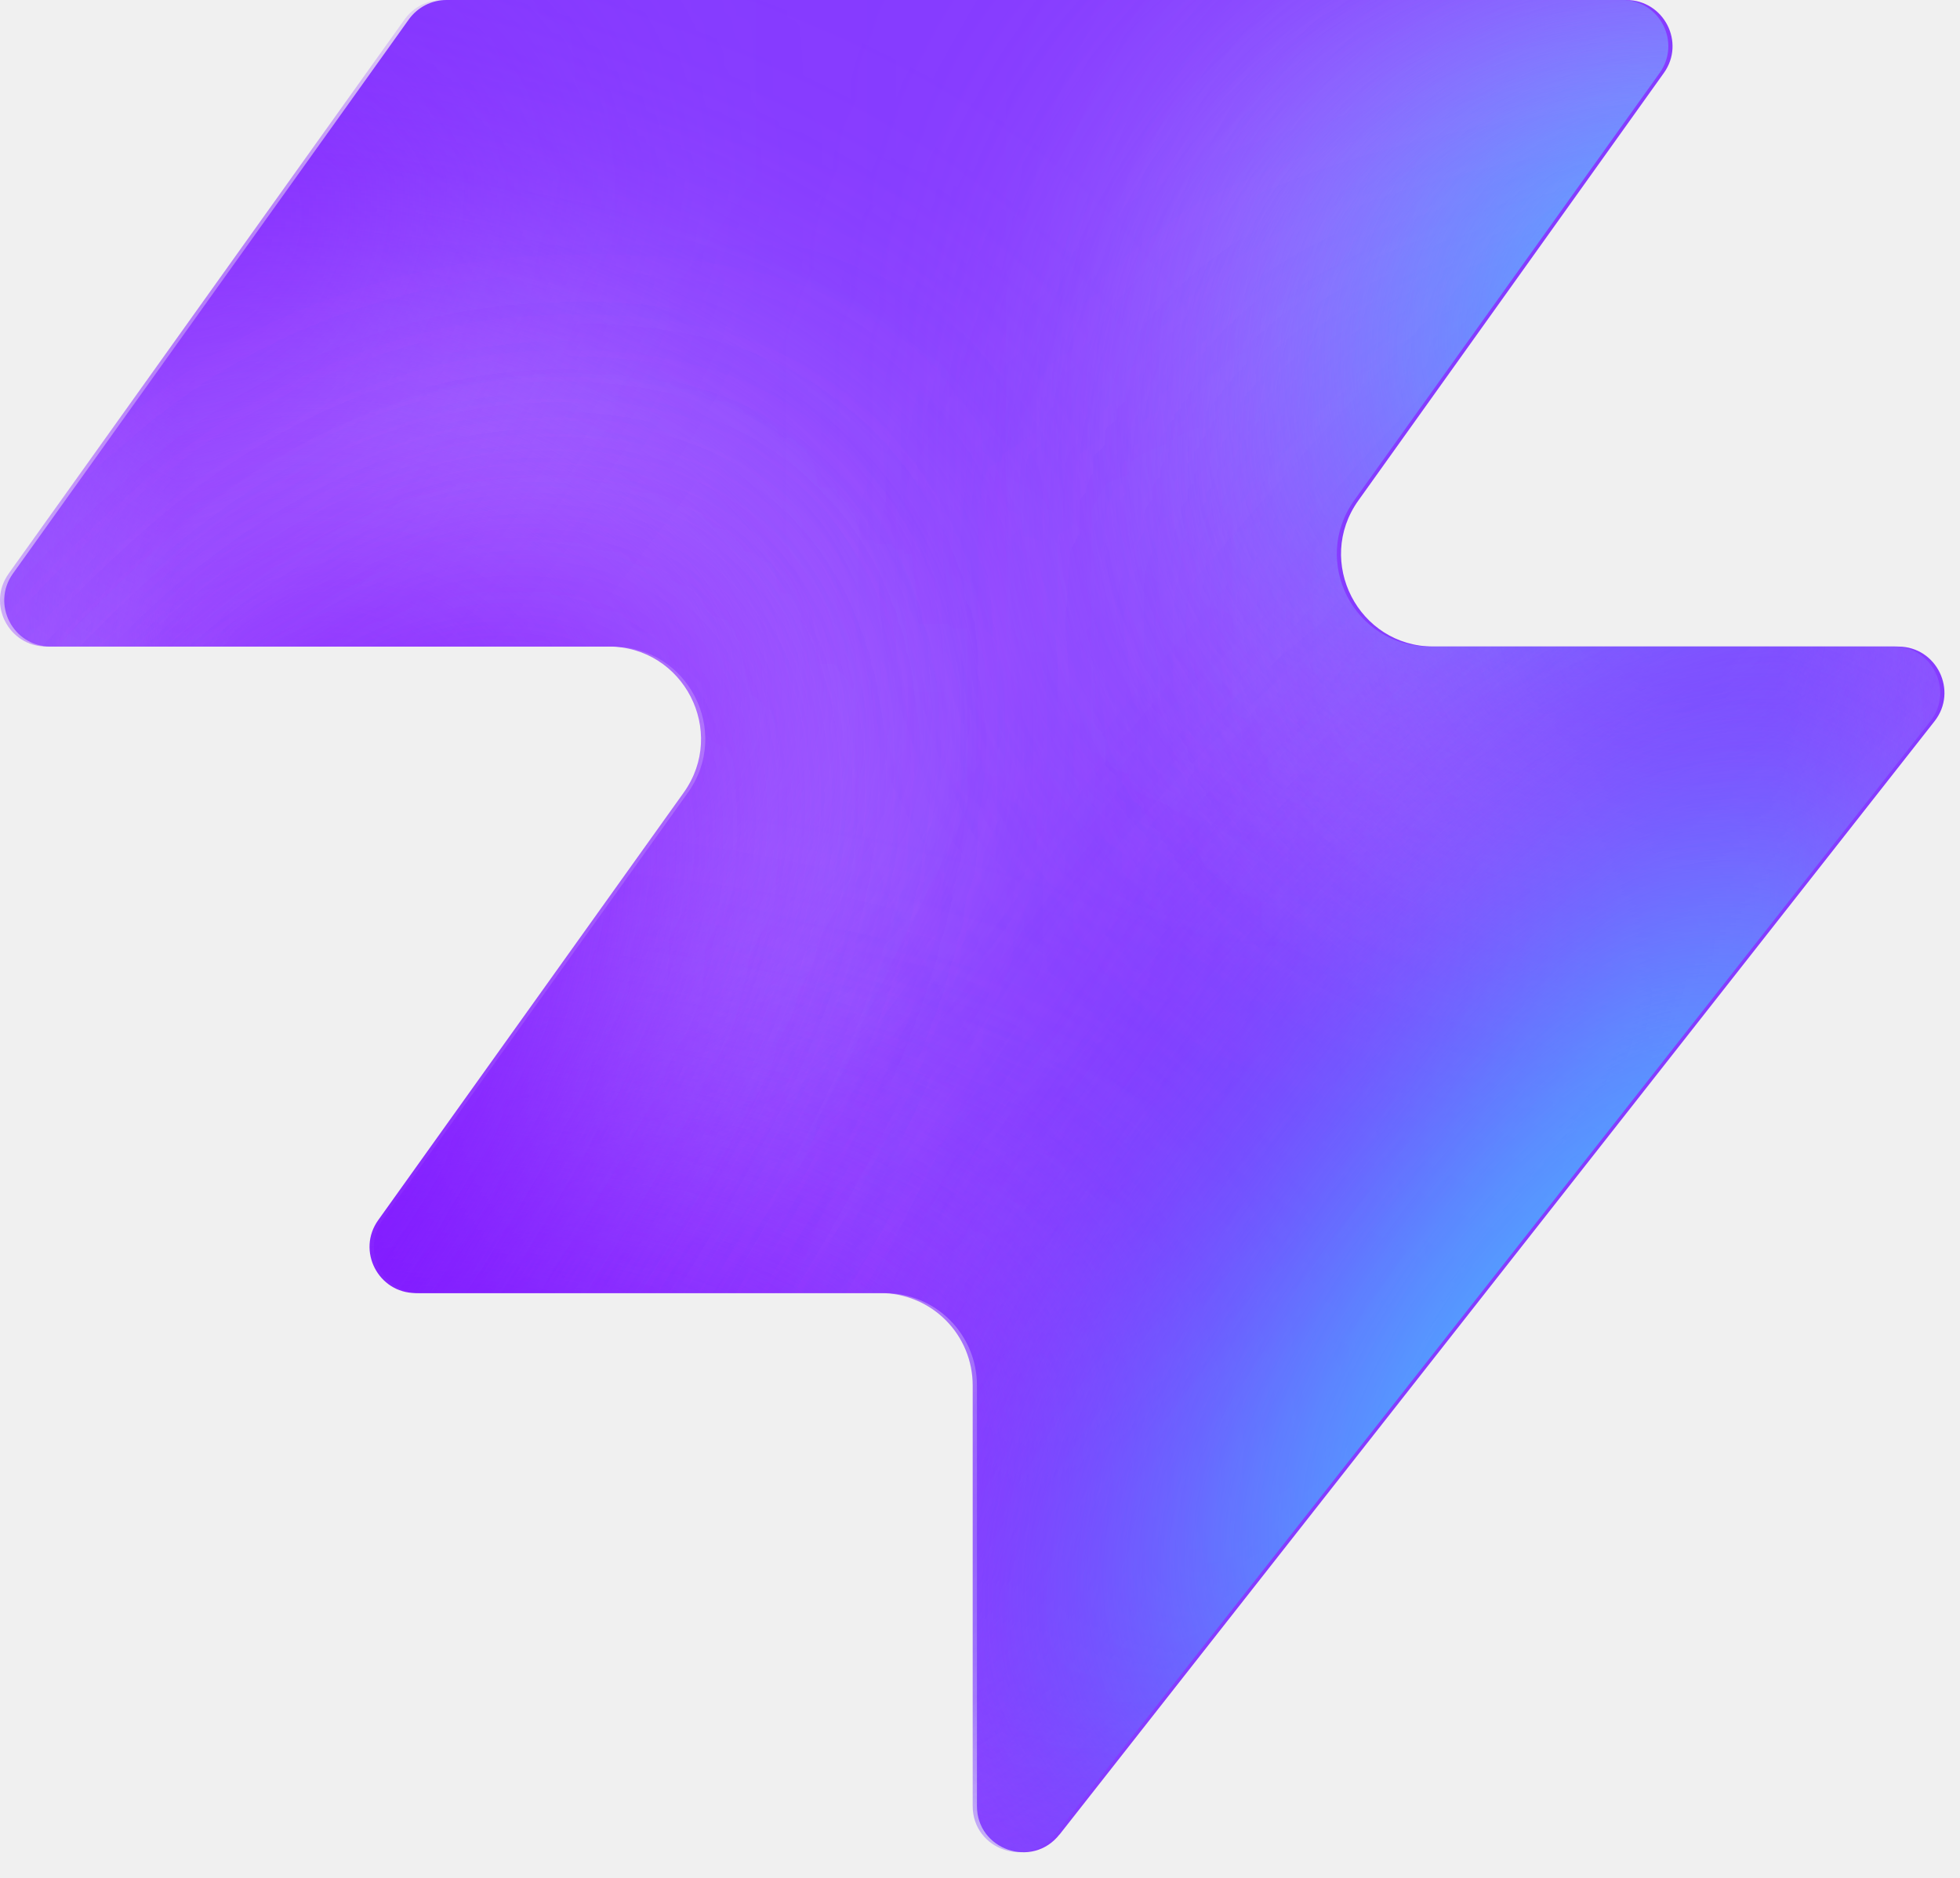
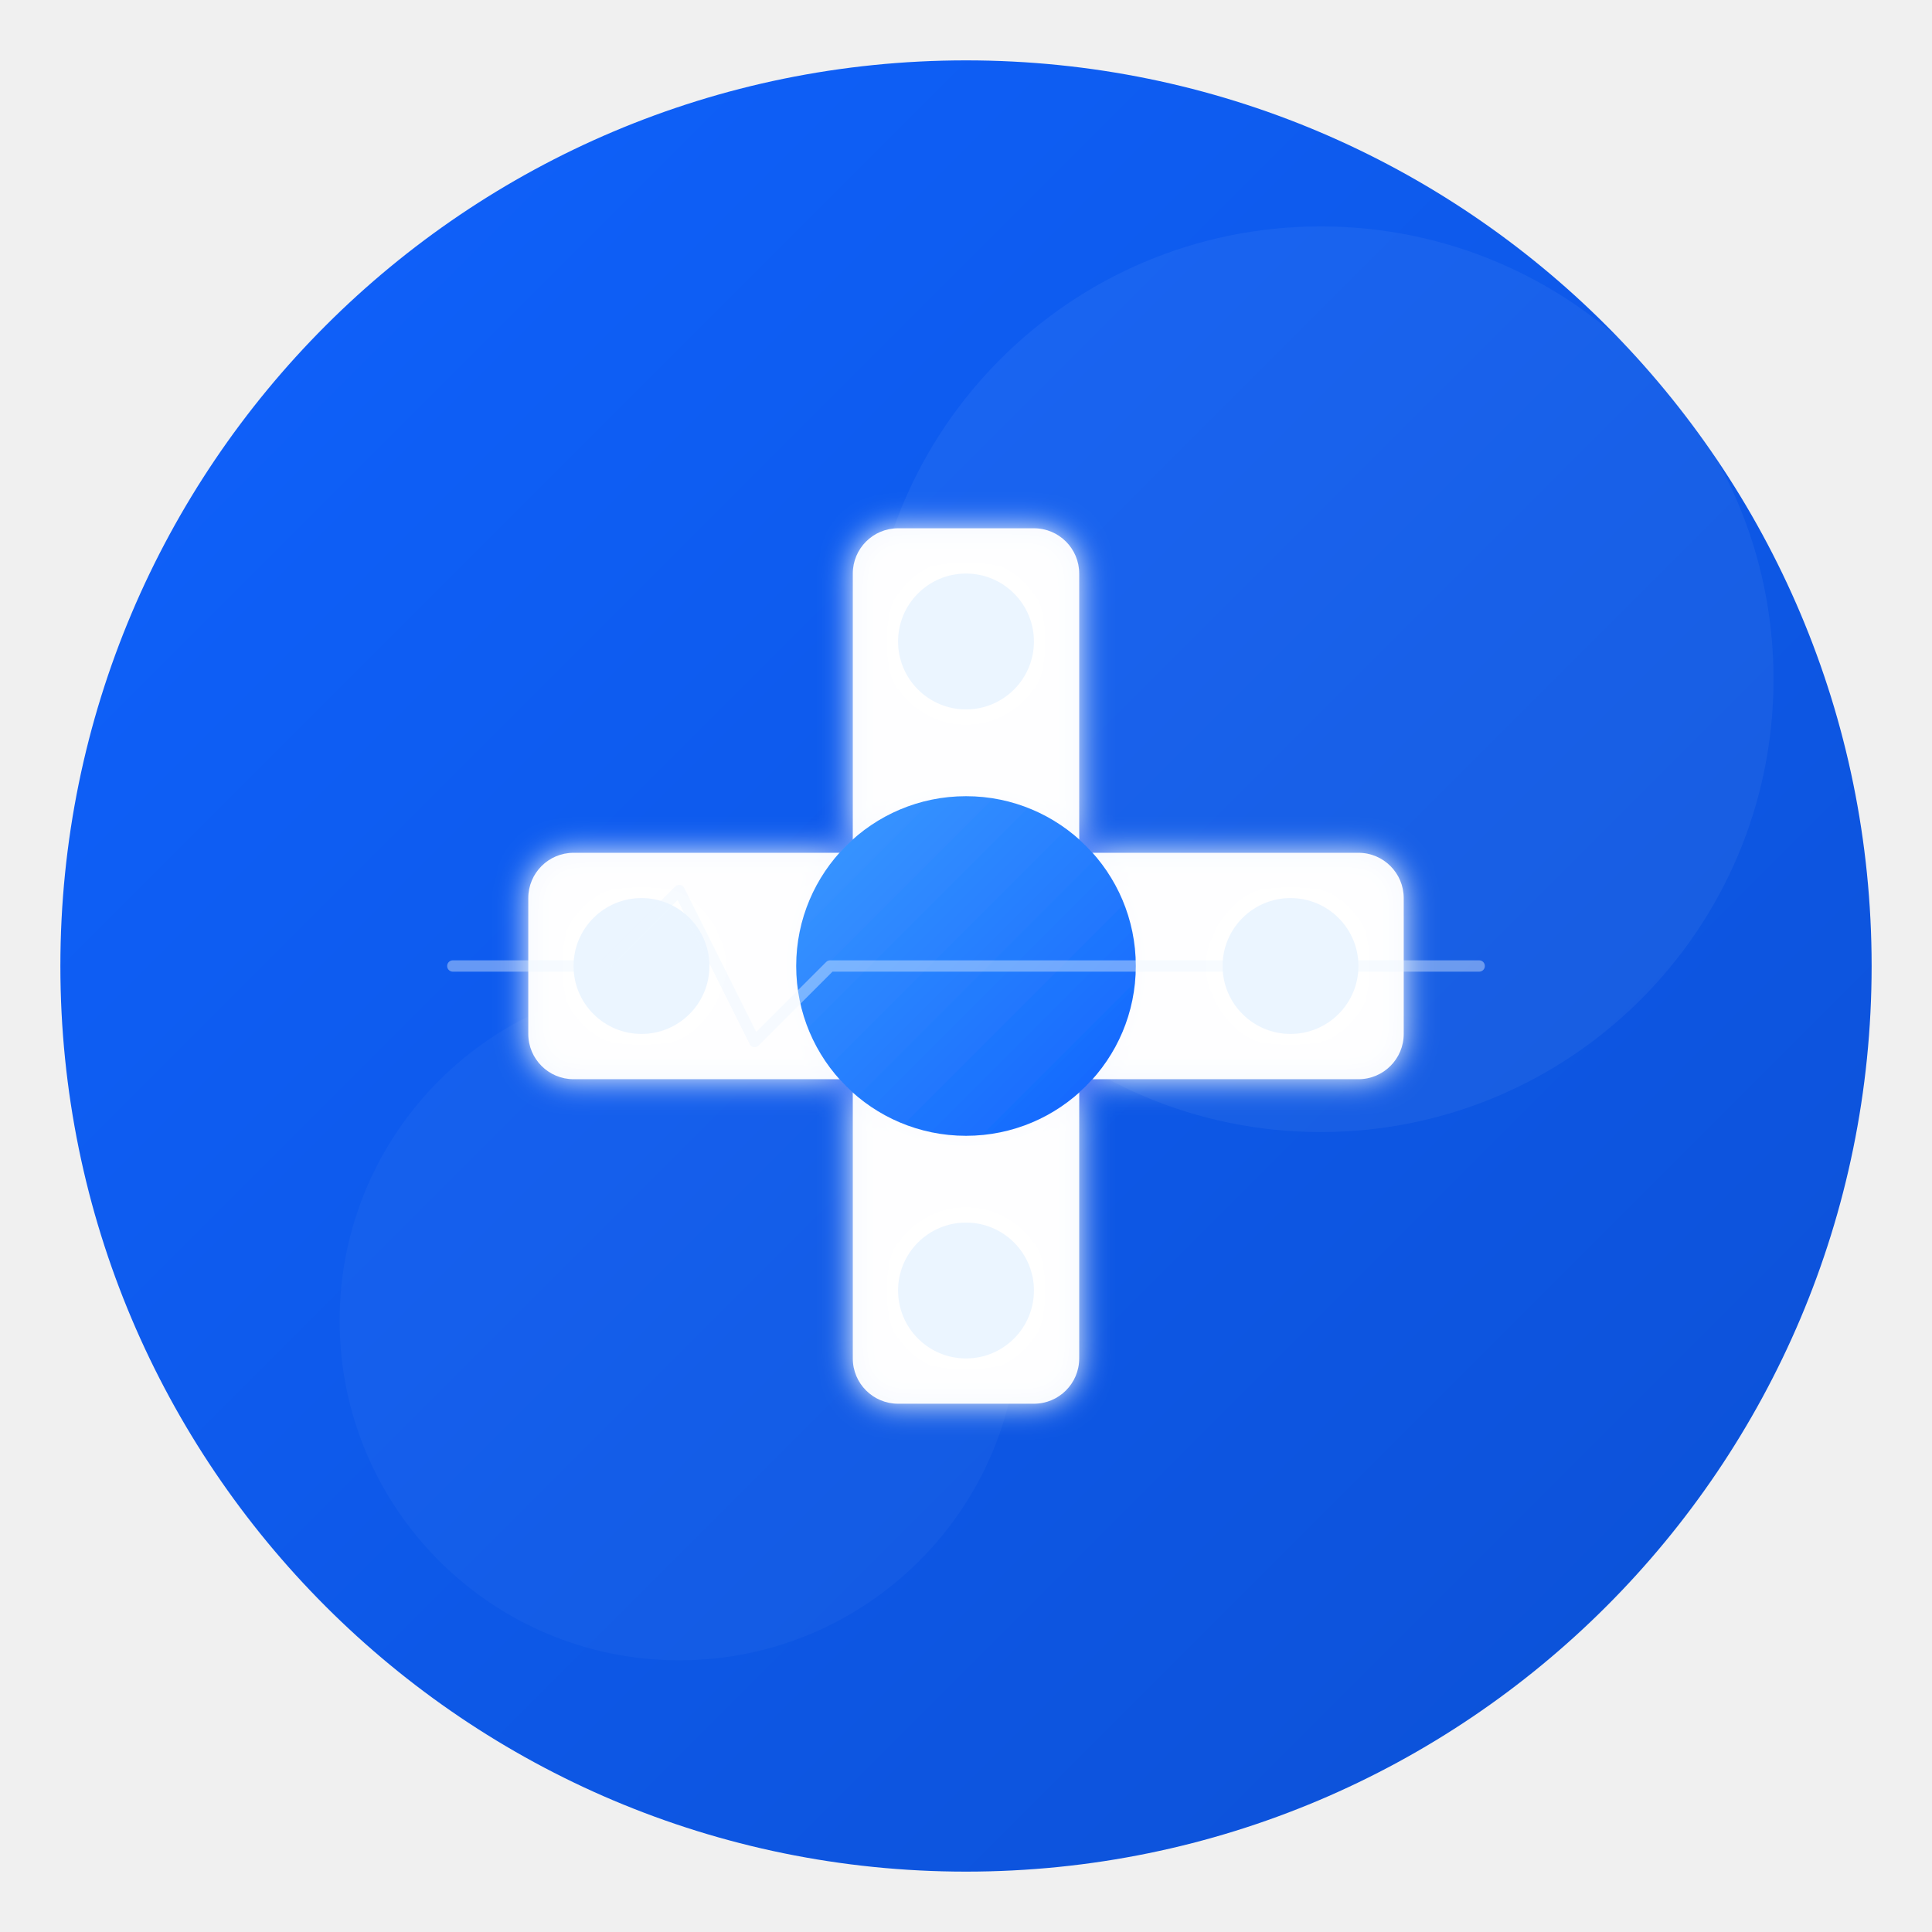
- <svg xmlns="http://www.w3.org/2000/svg" width="48" height="46" fill="none" viewBox="0 0 48 46">
-   <path fill="#863bff" d="M25.946 44.938c-.664.845-2.021.375-2.021-.698V33.937a2.26 2.26 0 0 0-2.262-2.262H10.287c-.92 0-1.456-1.04-.92-1.788l7.48-10.471c1.07-1.497 0-3.578-1.842-3.578H1.237c-.92 0-1.456-1.04-.92-1.788L10.013.474c.214-.297.556-.474.92-.474h28.894c.92 0 1.456 1.04.92 1.788l-7.48 10.471c-1.07 1.498 0 3.579 1.842 3.579h11.377c.943 0 1.473 1.088.89 1.83L25.947 44.94z" style="fill:#863bff;fill:color(display-p3 .525 .23 1);fill-opacity:1" />
-   <mask id="a" width="48" height="46" x="0" y="0" maskUnits="userSpaceOnUse" style="mask-type:alpha">
-     <path fill="#000" d="M25.842 44.938c-.664.844-2.021.375-2.021-.698V33.937a2.26 2.26 0 0 0-2.262-2.262H10.183c-.92 0-1.456-1.04-.92-1.788l7.48-10.471c1.07-1.498 0-3.579-1.842-3.579H1.133c-.92 0-1.456-1.04-.92-1.787L9.91.473c.214-.297.556-.474.92-.474h28.894c.92 0 1.456 1.04.92 1.788l-7.48 10.471c-1.07 1.498 0 3.578 1.842 3.578h11.377c.943 0 1.473 1.088.89 1.832L25.843 44.94z" style="fill:#000;fill-opacity:1" />
-   </mask>
-   <g mask="url(#a)">
-     <g filter="url(#b)">
-       <ellipse cx="5.508" cy="14.704" fill="#ede6ff" rx="5.508" ry="14.704" style="fill:#ede6ff;fill:color(display-p3 .927 .903 1);fill-opacity:1" transform="matrix(.00324 1 1 -.00324 -4.47 31.516)" />
-     </g>
-     <g filter="url(#c)">
-       <ellipse cx="10.399" cy="29.851" fill="#ede6ff" rx="10.399" ry="29.851" style="fill:#ede6ff;fill:color(display-p3 .927 .903 1);fill-opacity:1" transform="matrix(.00324 1 1 -.00324 -39.328 7.883)" />
-     </g>
-     <g filter="url(#d)">
-       <ellipse cx="5.508" cy="30.487" fill="#7e14ff" rx="5.508" ry="30.487" style="fill:#7e14ff;fill:color(display-p3 .492 .077 1);fill-opacity:1" transform="rotate(89.814 -25.913 -14.639)scale(1 -1)" />
-     </g>
-     <g filter="url(#e)">
-       <ellipse cx="5.508" cy="30.599" fill="#7e14ff" rx="5.508" ry="30.599" style="fill:#7e14ff;fill:color(display-p3 .492 .077 1);fill-opacity:1" transform="rotate(89.814 -32.644 -3.334)scale(1 -1)" />
-     </g>
-     <g filter="url(#f)">
-       <ellipse cx="5.508" cy="30.599" fill="#7e14ff" rx="5.508" ry="30.599" style="fill:#7e14ff;fill:color(display-p3 .492 .077 1);fill-opacity:1" transform="matrix(.00324 1 1 -.00324 -34.34 30.47)" />
-     </g>
-     <g filter="url(#g)">
-       <ellipse cx="14.072" cy="22.078" fill="#ede6ff" rx="14.072" ry="22.078" style="fill:#ede6ff;fill:color(display-p3 .927 .903 1);fill-opacity:1" transform="rotate(93.35 24.506 48.493)scale(-1 1)" />
-     </g>
-     <g filter="url(#h)">
-       <ellipse cx="3.47" cy="21.501" fill="#7e14ff" rx="3.47" ry="21.501" style="fill:#7e14ff;fill:color(display-p3 .492 .077 1);fill-opacity:1" transform="rotate(89.009 28.708 47.59)scale(-1 1)" />
-     </g>
-     <g filter="url(#i)">
-       <ellipse cx="3.47" cy="21.501" fill="#7e14ff" rx="3.47" ry="21.501" style="fill:#7e14ff;fill:color(display-p3 .492 .077 1);fill-opacity:1" transform="rotate(89.009 28.708 47.59)scale(-1 1)" />
-     </g>
-     <g filter="url(#j)">
-       <ellipse cx=".387" cy="8.972" fill="#7e14ff" rx="4.407" ry="29.108" style="fill:#7e14ff;fill:color(display-p3 .492 .077 1);fill-opacity:1" transform="rotate(39.51 .387 8.972)" />
-     </g>
-     <g filter="url(#k)">
-       <ellipse cx="47.523" cy="-6.092" fill="#7e14ff" rx="4.407" ry="29.108" style="fill:#7e14ff;fill:color(display-p3 .492 .077 1);fill-opacity:1" transform="rotate(37.892 47.523 -6.092)" />
-     </g>
-     <g filter="url(#l)">
-       <ellipse cx="41.412" cy="6.333" fill="#47bfff" rx="5.971" ry="9.665" style="fill:#47bfff;fill:color(display-p3 .28 .748 1);fill-opacity:1" transform="rotate(37.892 41.412 6.333)" />
-     </g>
-     <g filter="url(#m)">
-       <ellipse cx="-1.879" cy="38.332" fill="#7e14ff" rx="4.407" ry="29.108" style="fill:#7e14ff;fill:color(display-p3 .492 .077 1);fill-opacity:1" transform="rotate(37.892 -1.88 38.332)" />
-     </g>
-     <g filter="url(#n)">
-       <ellipse cx="-1.879" cy="38.332" fill="#7e14ff" rx="4.407" ry="29.108" style="fill:#7e14ff;fill:color(display-p3 .492 .077 1);fill-opacity:1" transform="rotate(37.892 -1.88 38.332)" />
-     </g>
-     <g filter="url(#o)">
-       <ellipse cx="35.651" cy="29.907" fill="#7e14ff" rx="4.407" ry="29.108" style="fill:#7e14ff;fill:color(display-p3 .492 .077 1);fill-opacity:1" transform="rotate(37.892 35.651 29.907)" />
-     </g>
-     <g filter="url(#p)">
-       <ellipse cx="38.418" cy="32.4" fill="#47bfff" rx="5.971" ry="15.297" style="fill:#47bfff;fill:color(display-p3 .28 .748 1);fill-opacity:1" transform="rotate(37.892 38.418 32.4)" />
-     </g>
-   </g>
+ <svg xmlns="http://www.w3.org/2000/svg" viewBox="0 0 512 512" fill="none">
  <defs>
-     <filter id="b" width="60.045" height="41.654" x="-19.77" y="16.149" color-interpolation-filters="sRGB" filterUnits="userSpaceOnUse">
-       <feFlood flood-opacity="0" result="BackgroundImageFix" />
-       <feBlend in="SourceGraphic" in2="BackgroundImageFix" result="shape" />
-       <feGaussianBlur result="effect1_foregroundBlur_2002_17158" stdDeviation="7.659" />
-     </filter>
-     <filter id="c" width="90.34" height="51.437" x="-54.613" y="-7.533" color-interpolation-filters="sRGB" filterUnits="userSpaceOnUse">
-       <feFlood flood-opacity="0" result="BackgroundImageFix" />
-       <feBlend in="SourceGraphic" in2="BackgroundImageFix" result="shape" />
-       <feGaussianBlur result="effect1_foregroundBlur_2002_17158" stdDeviation="7.659" />
-     </filter>
-     <filter id="d" width="79.355" height="29.4" x="-49.64" y="2.03" color-interpolation-filters="sRGB" filterUnits="userSpaceOnUse">
-       <feFlood flood-opacity="0" result="BackgroundImageFix" />
-       <feBlend in="SourceGraphic" in2="BackgroundImageFix" result="shape" />
-       <feGaussianBlur result="effect1_foregroundBlur_2002_17158" stdDeviation="4.596" />
-     </filter>
-     <filter id="e" width="79.579" height="29.4" x="-45.045" y="20.029" color-interpolation-filters="sRGB" filterUnits="userSpaceOnUse">
-       <feFlood flood-opacity="0" result="BackgroundImageFix" />
-       <feBlend in="SourceGraphic" in2="BackgroundImageFix" result="shape" />
-       <feGaussianBlur result="effect1_foregroundBlur_2002_17158" stdDeviation="4.596" />
-     </filter>
-     <filter id="f" width="79.579" height="29.4" x="-43.513" y="21.178" color-interpolation-filters="sRGB" filterUnits="userSpaceOnUse">
-       <feFlood flood-opacity="0" result="BackgroundImageFix" />
-       <feBlend in="SourceGraphic" in2="BackgroundImageFix" result="shape" />
-       <feGaussianBlur result="effect1_foregroundBlur_2002_17158" stdDeviation="4.596" />
-     </filter>
-     <filter id="g" width="74.749" height="58.852" x="15.756" y="-17.901" color-interpolation-filters="sRGB" filterUnits="userSpaceOnUse">
-       <feFlood flood-opacity="0" result="BackgroundImageFix" />
-       <feBlend in="SourceGraphic" in2="BackgroundImageFix" result="shape" />
-       <feGaussianBlur result="effect1_foregroundBlur_2002_17158" stdDeviation="7.659" />
-     </filter>
-     <filter id="h" width="61.377" height="25.362" x="23.548" y="2.284" color-interpolation-filters="sRGB" filterUnits="userSpaceOnUse">
-       <feFlood flood-opacity="0" result="BackgroundImageFix" />
-       <feBlend in="SourceGraphic" in2="BackgroundImageFix" result="shape" />
-       <feGaussianBlur result="effect1_foregroundBlur_2002_17158" stdDeviation="4.596" />
-     </filter>
-     <filter id="i" width="61.377" height="25.362" x="23.548" y="2.284" color-interpolation-filters="sRGB" filterUnits="userSpaceOnUse">
-       <feFlood flood-opacity="0" result="BackgroundImageFix" />
-       <feBlend in="SourceGraphic" in2="BackgroundImageFix" result="shape" />
-       <feGaussianBlur result="effect1_foregroundBlur_2002_17158" stdDeviation="4.596" />
-     </filter>
-     <filter id="j" width="56.045" height="63.649" x="-27.636" y="-22.853" color-interpolation-filters="sRGB" filterUnits="userSpaceOnUse">
-       <feFlood flood-opacity="0" result="BackgroundImageFix" />
-       <feBlend in="SourceGraphic" in2="BackgroundImageFix" result="shape" />
-       <feGaussianBlur result="effect1_foregroundBlur_2002_17158" stdDeviation="4.596" />
-     </filter>
-     <filter id="k" width="54.814" height="64.646" x="20.116" y="-38.415" color-interpolation-filters="sRGB" filterUnits="userSpaceOnUse">
-       <feFlood flood-opacity="0" result="BackgroundImageFix" />
-       <feBlend in="SourceGraphic" in2="BackgroundImageFix" result="shape" />
-       <feGaussianBlur result="effect1_foregroundBlur_2002_17158" stdDeviation="4.596" />
-     </filter>
-     <filter id="l" width="33.541" height="35.313" x="24.641" y="-11.323" color-interpolation-filters="sRGB" filterUnits="userSpaceOnUse">
-       <feFlood flood-opacity="0" result="BackgroundImageFix" />
-       <feBlend in="SourceGraphic" in2="BackgroundImageFix" result="shape" />
-       <feGaussianBlur result="effect1_foregroundBlur_2002_17158" stdDeviation="4.596" />
-     </filter>
-     <filter id="m" width="54.814" height="64.646" x="-29.286" y="6.009" color-interpolation-filters="sRGB" filterUnits="userSpaceOnUse">
-       <feFlood flood-opacity="0" result="BackgroundImageFix" />
-       <feBlend in="SourceGraphic" in2="BackgroundImageFix" result="shape" />
-       <feGaussianBlur result="effect1_foregroundBlur_2002_17158" stdDeviation="4.596" />
-     </filter>
-     <filter id="n" width="54.814" height="64.646" x="-29.286" y="6.009" color-interpolation-filters="sRGB" filterUnits="userSpaceOnUse">
-       <feFlood flood-opacity="0" result="BackgroundImageFix" />
-       <feBlend in="SourceGraphic" in2="BackgroundImageFix" result="shape" />
-       <feGaussianBlur result="effect1_foregroundBlur_2002_17158" stdDeviation="4.596" />
-     </filter>
-     <filter id="o" width="54.814" height="64.646" x="8.244" y="-2.416" color-interpolation-filters="sRGB" filterUnits="userSpaceOnUse">
-       <feFlood flood-opacity="0" result="BackgroundImageFix" />
-       <feBlend in="SourceGraphic" in2="BackgroundImageFix" result="shape" />
-       <feGaussianBlur result="effect1_foregroundBlur_2002_17158" stdDeviation="4.596" />
-     </filter>
-     <filter id="p" width="39.409" height="43.623" x="18.713" y="10.588" color-interpolation-filters="sRGB" filterUnits="userSpaceOnUse">
-       <feFlood flood-opacity="0" result="BackgroundImageFix" />
-       <feBlend in="SourceGraphic" in2="BackgroundImageFix" result="shape" />
-       <feGaussianBlur result="effect1_foregroundBlur_2002_17158" stdDeviation="4.596" />
+     <linearGradient id="bgGrad" x1="0%" y1="0%" x2="100%" y2="100%">
+       <stop offset="0%" style="stop-color:#0f62fe;stop-opacity:1" />
+       <stop offset="100%" style="stop-color:#0c50d4;stop-opacity:1" />
+     </linearGradient>
+     <linearGradient id="accentGrad" x1="0%" y1="0%" x2="100%" y2="100%">
+       <stop offset="0%" style="stop-color:#3d9bff;stop-opacity:1" />
+       <stop offset="100%" style="stop-color:#0f62fe;stop-opacity:1" />
+     </linearGradient>
+     <filter id="glow">
+       <feGaussianBlur stdDeviation="4" result="coloredBlur" />
+       <feMerge>
+         <feMergeNode in="coloredBlur" />
+         <feMergeNode in="SourceGraphic" />
+       </feMerge>
    </filter>
  </defs>
+   <circle cx="256" cy="256" r="240" fill="url(#bgGrad)" />
+   <circle cx="350" cy="180" r="120" fill="#ffffff" opacity="0.05" />
+   <circle cx="180" cy="350" r="90" fill="#ffffff" opacity="0.03" />
+   <g filter="url(#glow)">
+     <rect x="226" y="140" width="60" height="232" rx="12" fill="#ffffff" opacity="0.95" />
+     <rect x="140" y="226" width="232" height="60" rx="12" fill="#ffffff" opacity="0.95" />
+     <circle cx="256" cy="256" r="45" fill="url(#accentGrad)" />
+     <circle cx="256" cy="170" r="18" fill="#ebf5ff" />
+     <circle cx="256" cy="342" r="18" fill="#ebf5ff" />
+     <circle cx="170" cy="256" r="18" fill="#ebf5ff" />
+     <circle cx="342" cy="256" r="18" fill="#ebf5ff" />
+   </g>
+   <path d="M 120 256 L 160 256 L 180 236 L 200 276 L 220 256 L 392 256" stroke="#ebf5ff" stroke-width="3" fill="none" opacity="0.4" stroke-linecap="round" stroke-linejoin="round" />
</svg>
